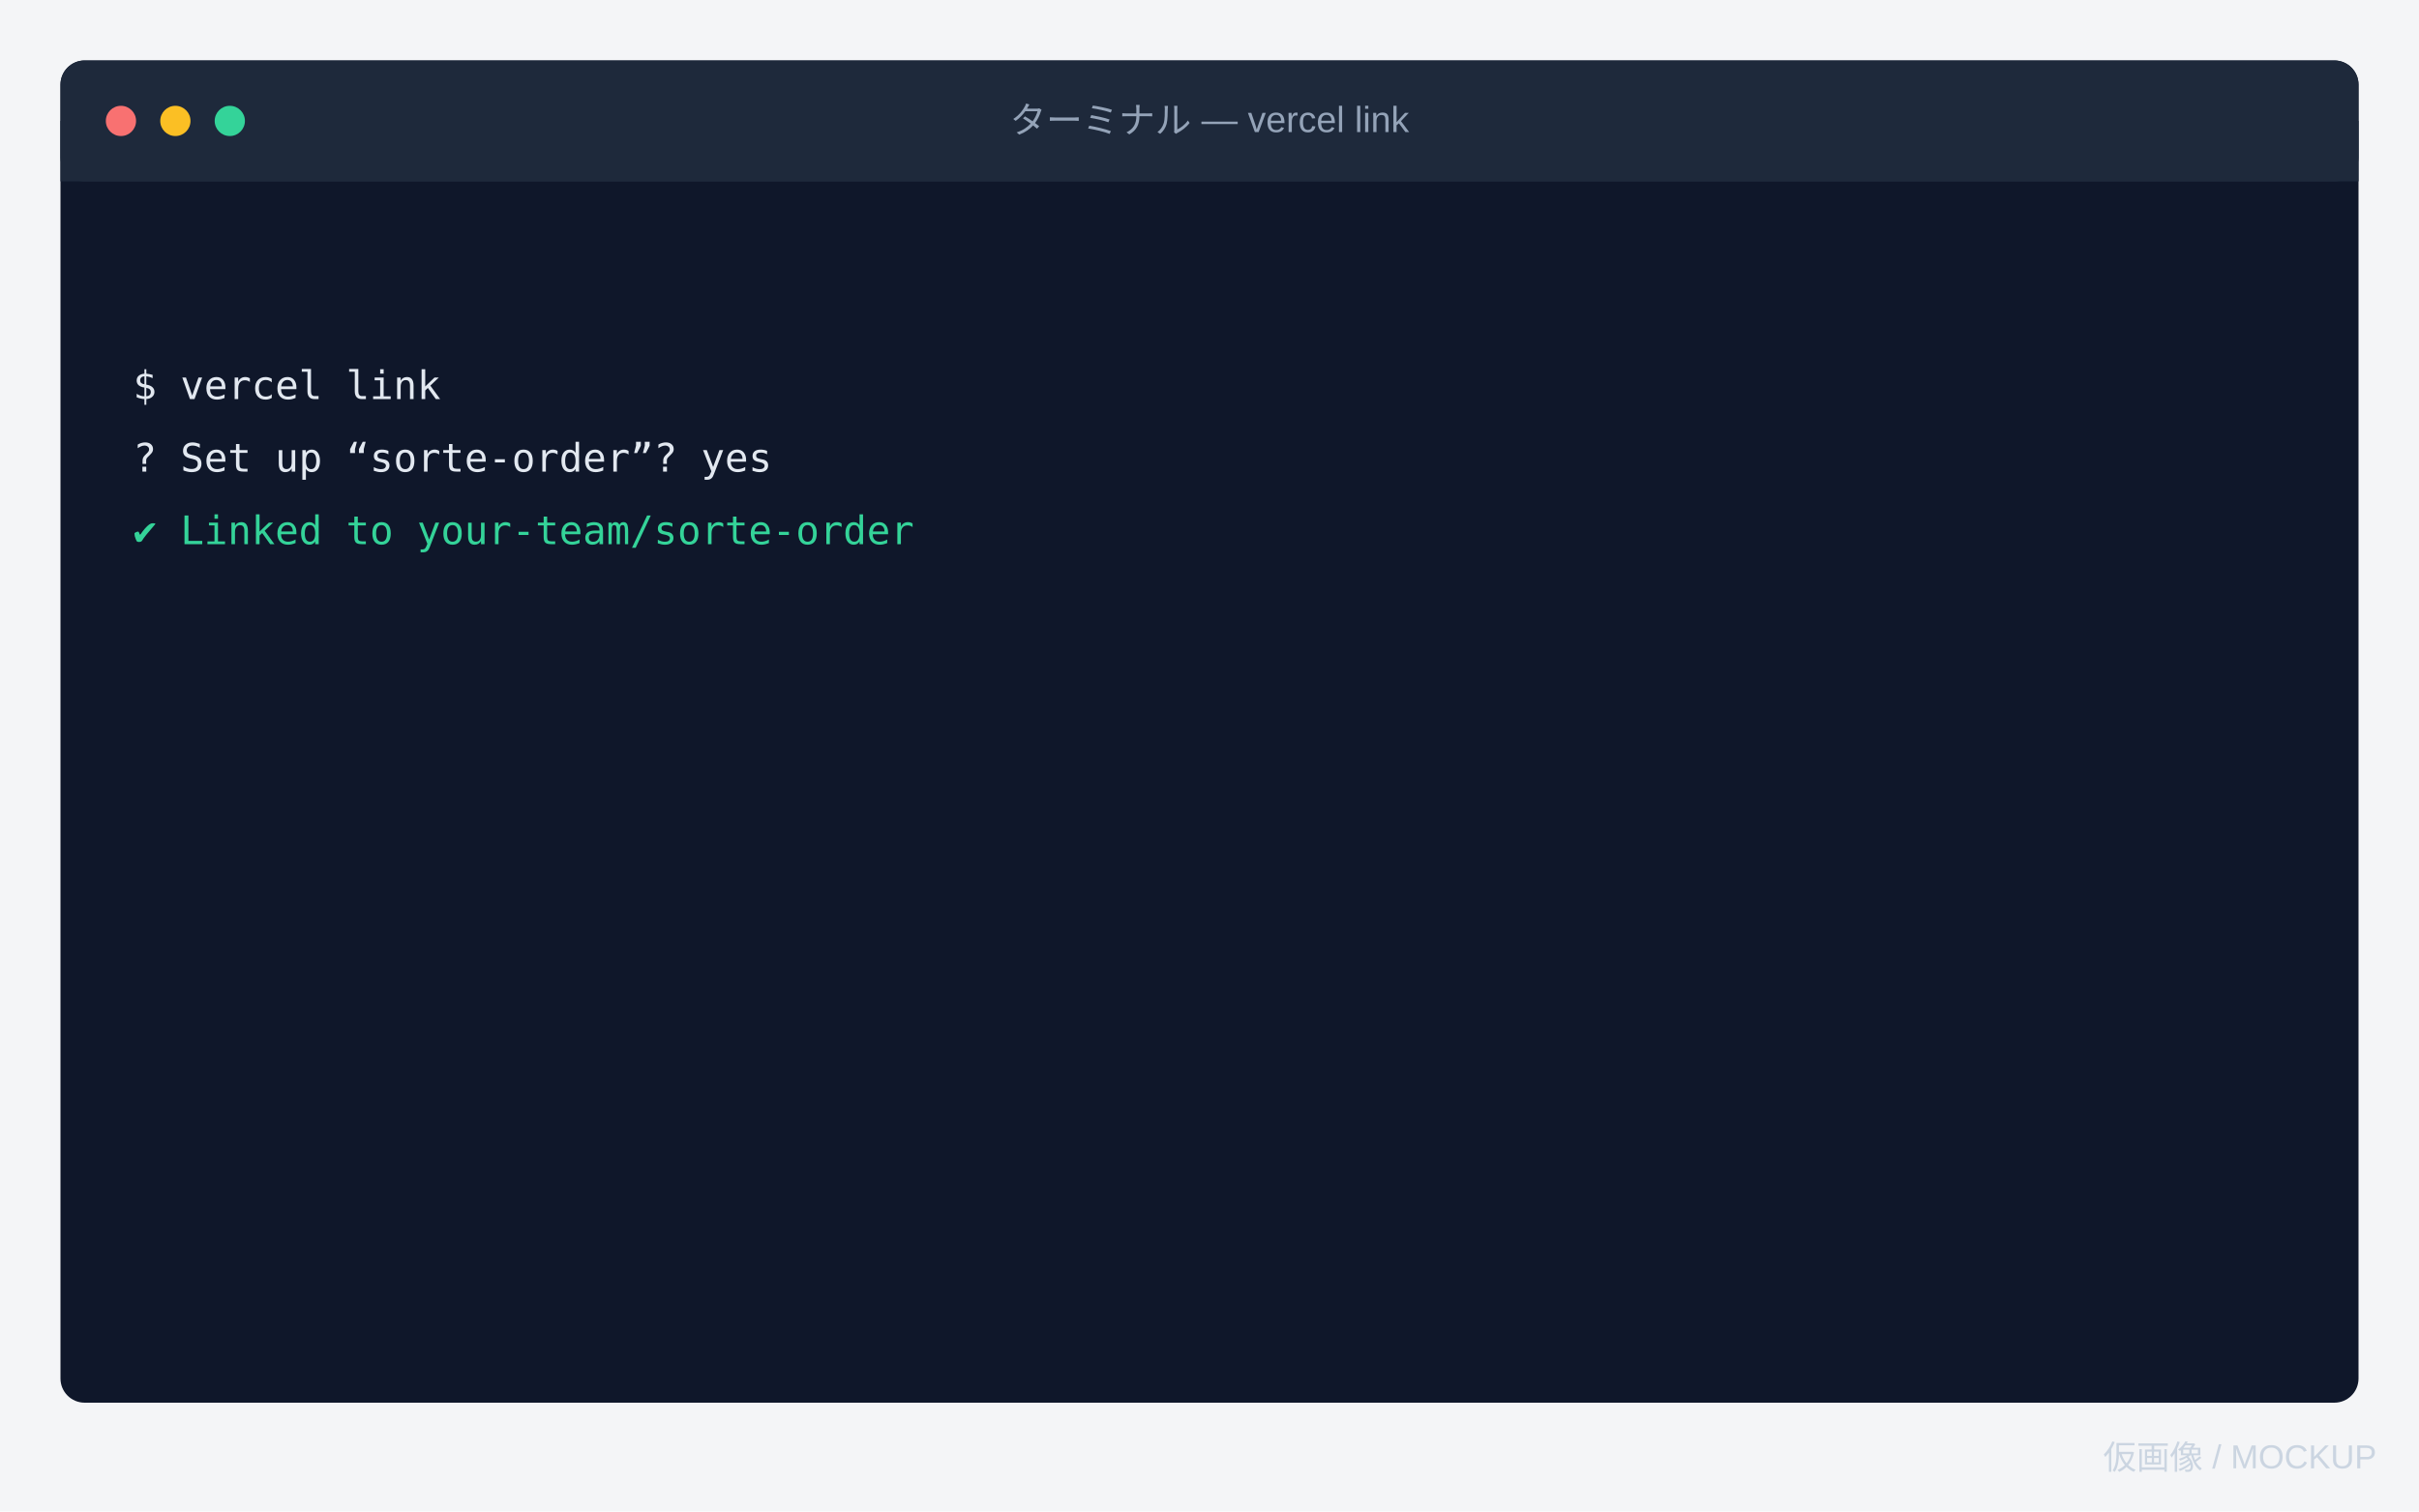
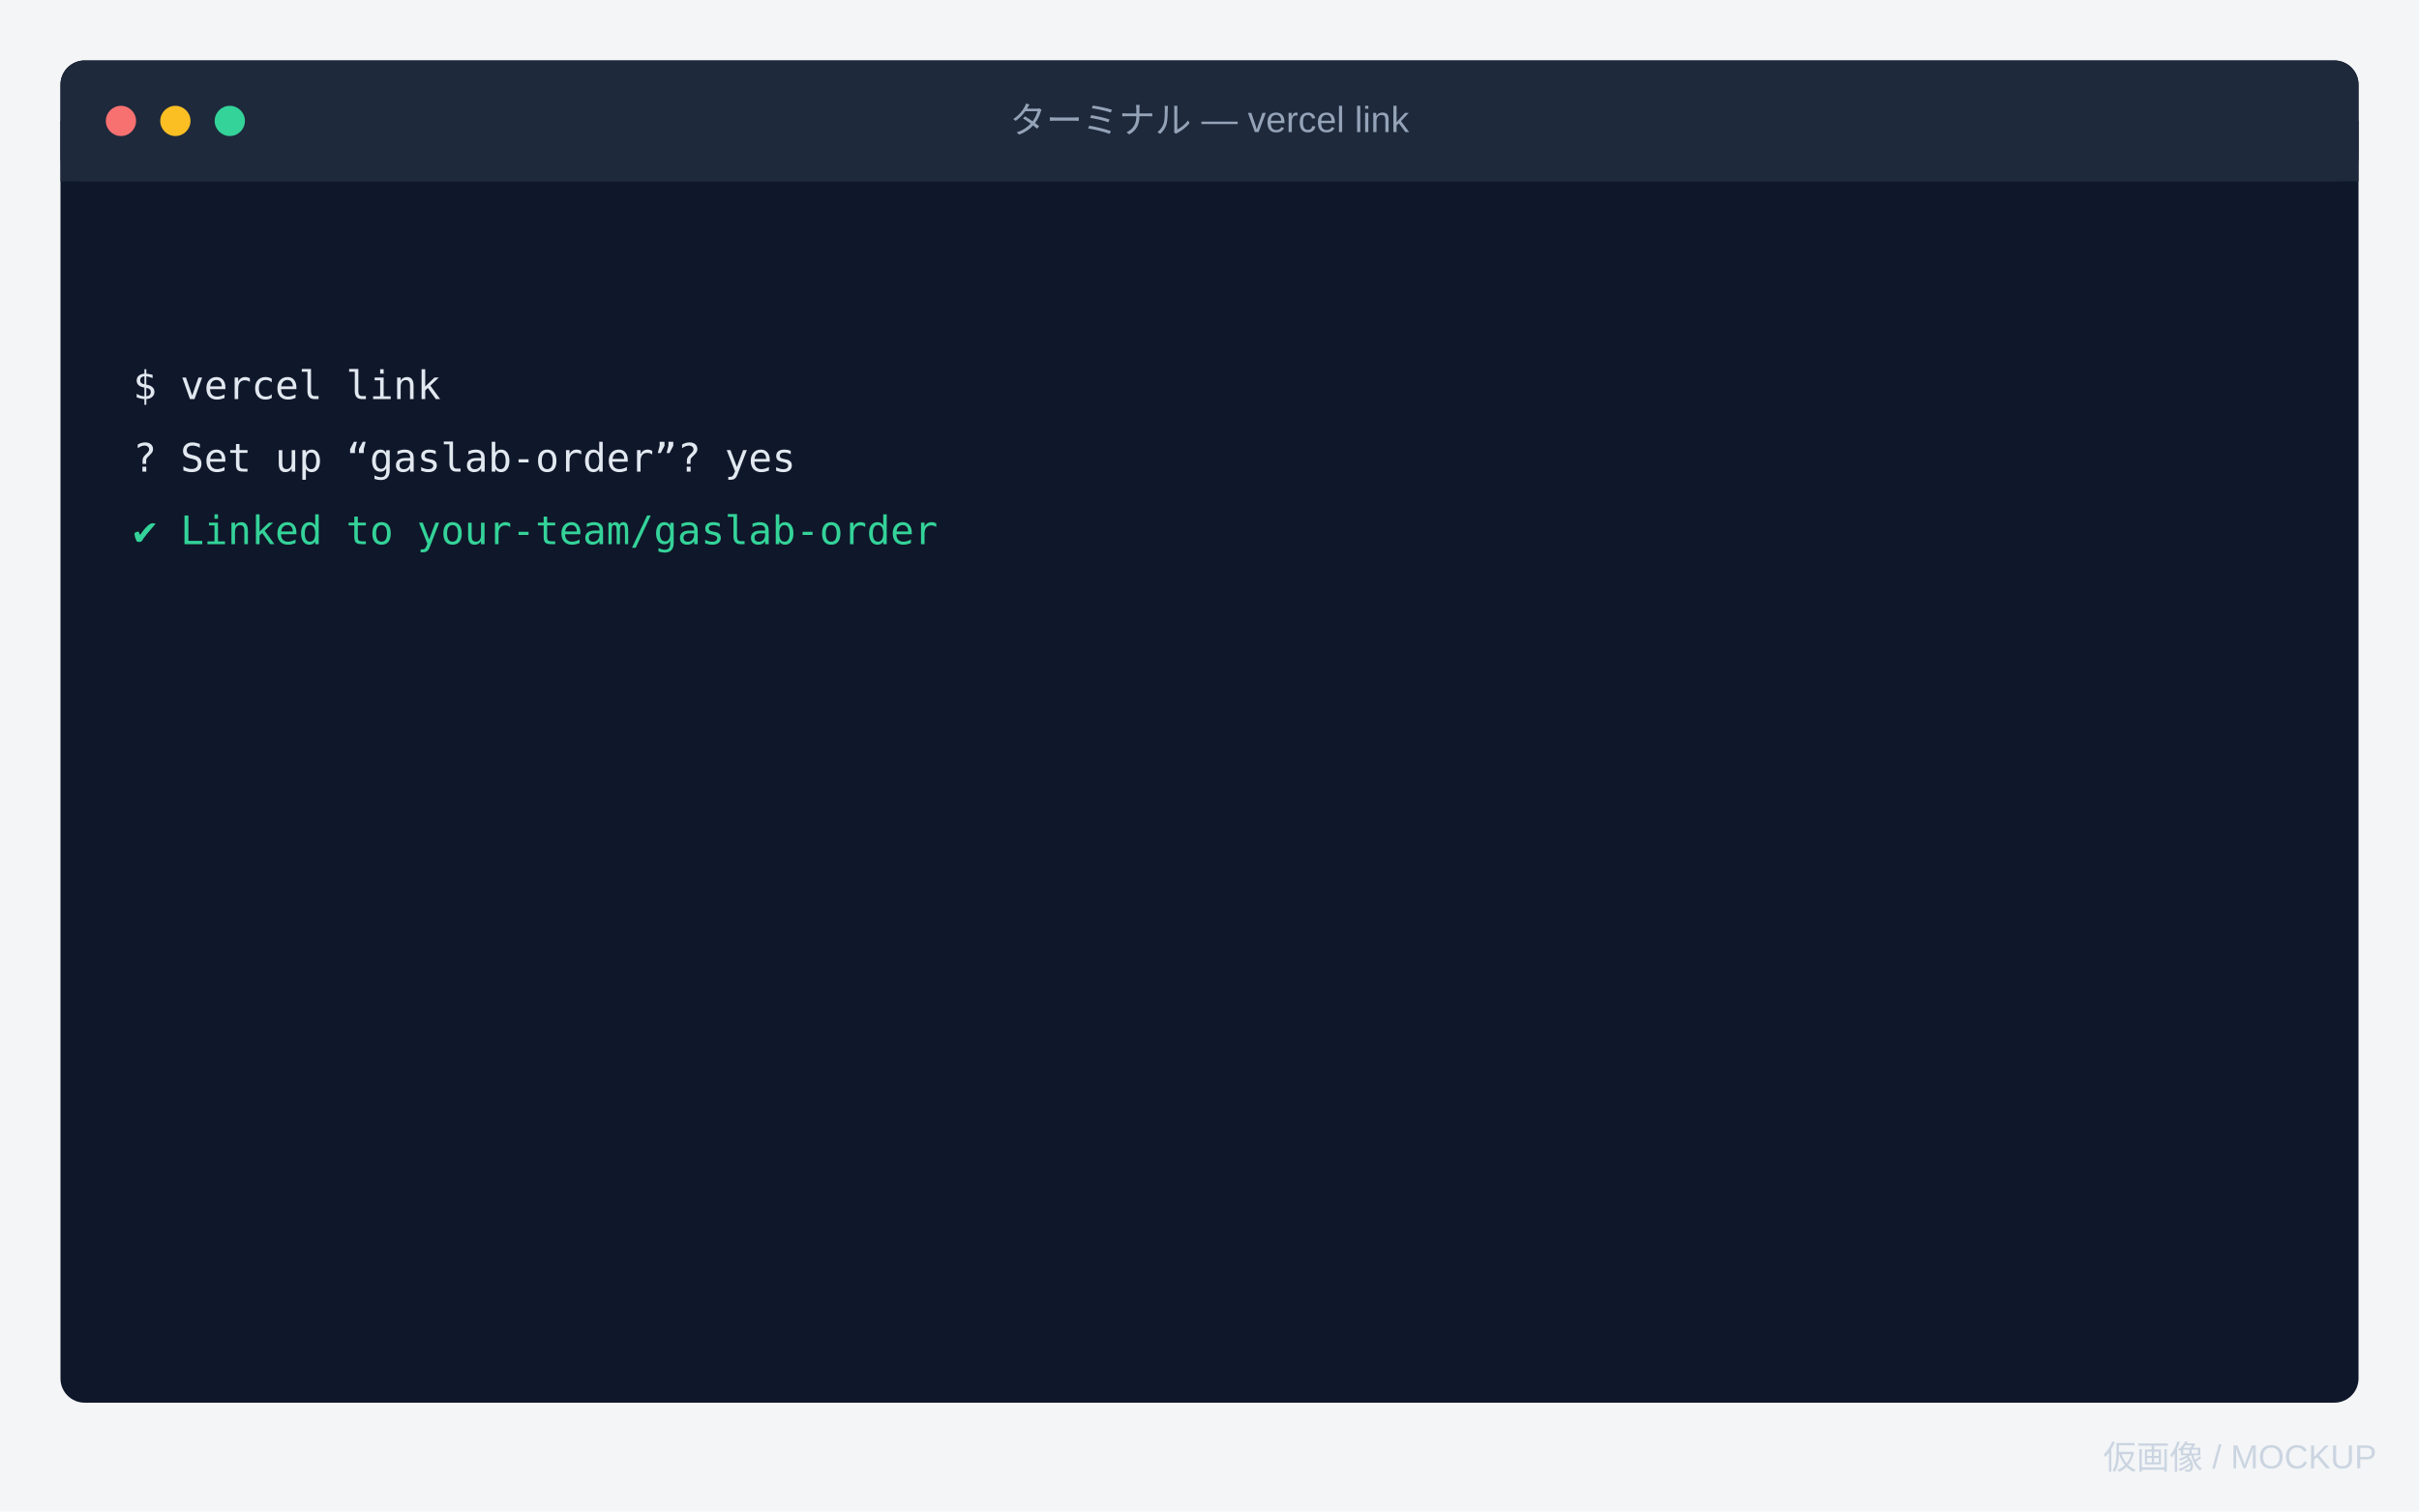
<svg xmlns="http://www.w3.org/2000/svg" viewBox="0 0 800 500" width="800" height="500">
  <rect width="800" height="500" fill="#f4f5f7" />
  <rect x="20" y="20" width="760" height="444" rx="8" fill="#0f172a" />
  <rect x="20" y="20" width="760" height="40" rx="8" fill="#1e293b" />
  <rect x="20" y="40" width="760" height="20" fill="#1e293b" />
  <circle cx="40" cy="40" r="5" fill="#f87171" />
  <circle cx="58" cy="40" r="5" fill="#fbbf24" />
  <circle cx="76" cy="40" r="5" fill="#34d399" />
  <text x="400" y="44" font-family="Arial, &quot;Hiragino Kaku Gothic ProN&quot;, &quot;Hiragino Sans&quot;, Meiryo, sans-serif" font-size="12" fill="#94a3b8" font-weight="400" text-anchor="middle">ターミナル — vercel link</text>
  <text x="44" y="132" font-family="ui-monospace, SFMono-Regular, Menlo, Consolas, monospace" font-size="13" fill="#e2e8f0" font-weight="400">$ vercel link</text>
-   <text x="44" y="156" font-family="ui-monospace, SFMono-Regular, Menlo, Consolas, monospace" font-size="13" fill="#e2e8f0" font-weight="400">? Set up “sorte-order”? yes</text>
-   <text x="44" y="180" font-family="ui-monospace, SFMono-Regular, Menlo, Consolas, monospace" font-size="13" fill="#34d399" font-weight="400">✔ Linked to your-team/sorte-order</text>
+   <text x="44" y="156" font-family="ui-monospace, SFMono-Regular, Menlo, Consolas, monospace" font-size="13" fill="#e2e8f0" font-weight="400">? Set up “gaslab-order”? yes</text>
+   <text x="44" y="180" font-family="ui-monospace, SFMono-Regular, Menlo, Consolas, monospace" font-size="13" fill="#34d399" font-weight="400">✔ Linked to your-team/gaslab-order</text>
  <text x="786" y="486" font-family="Arial, &quot;Hiragino Kaku Gothic ProN&quot;, &quot;Hiragino Sans&quot;, Meiryo, sans-serif" font-size="11" fill="#cbd5e1" font-weight="400" text-anchor="end">仮画像 / MOCKUP</text>
</svg>
